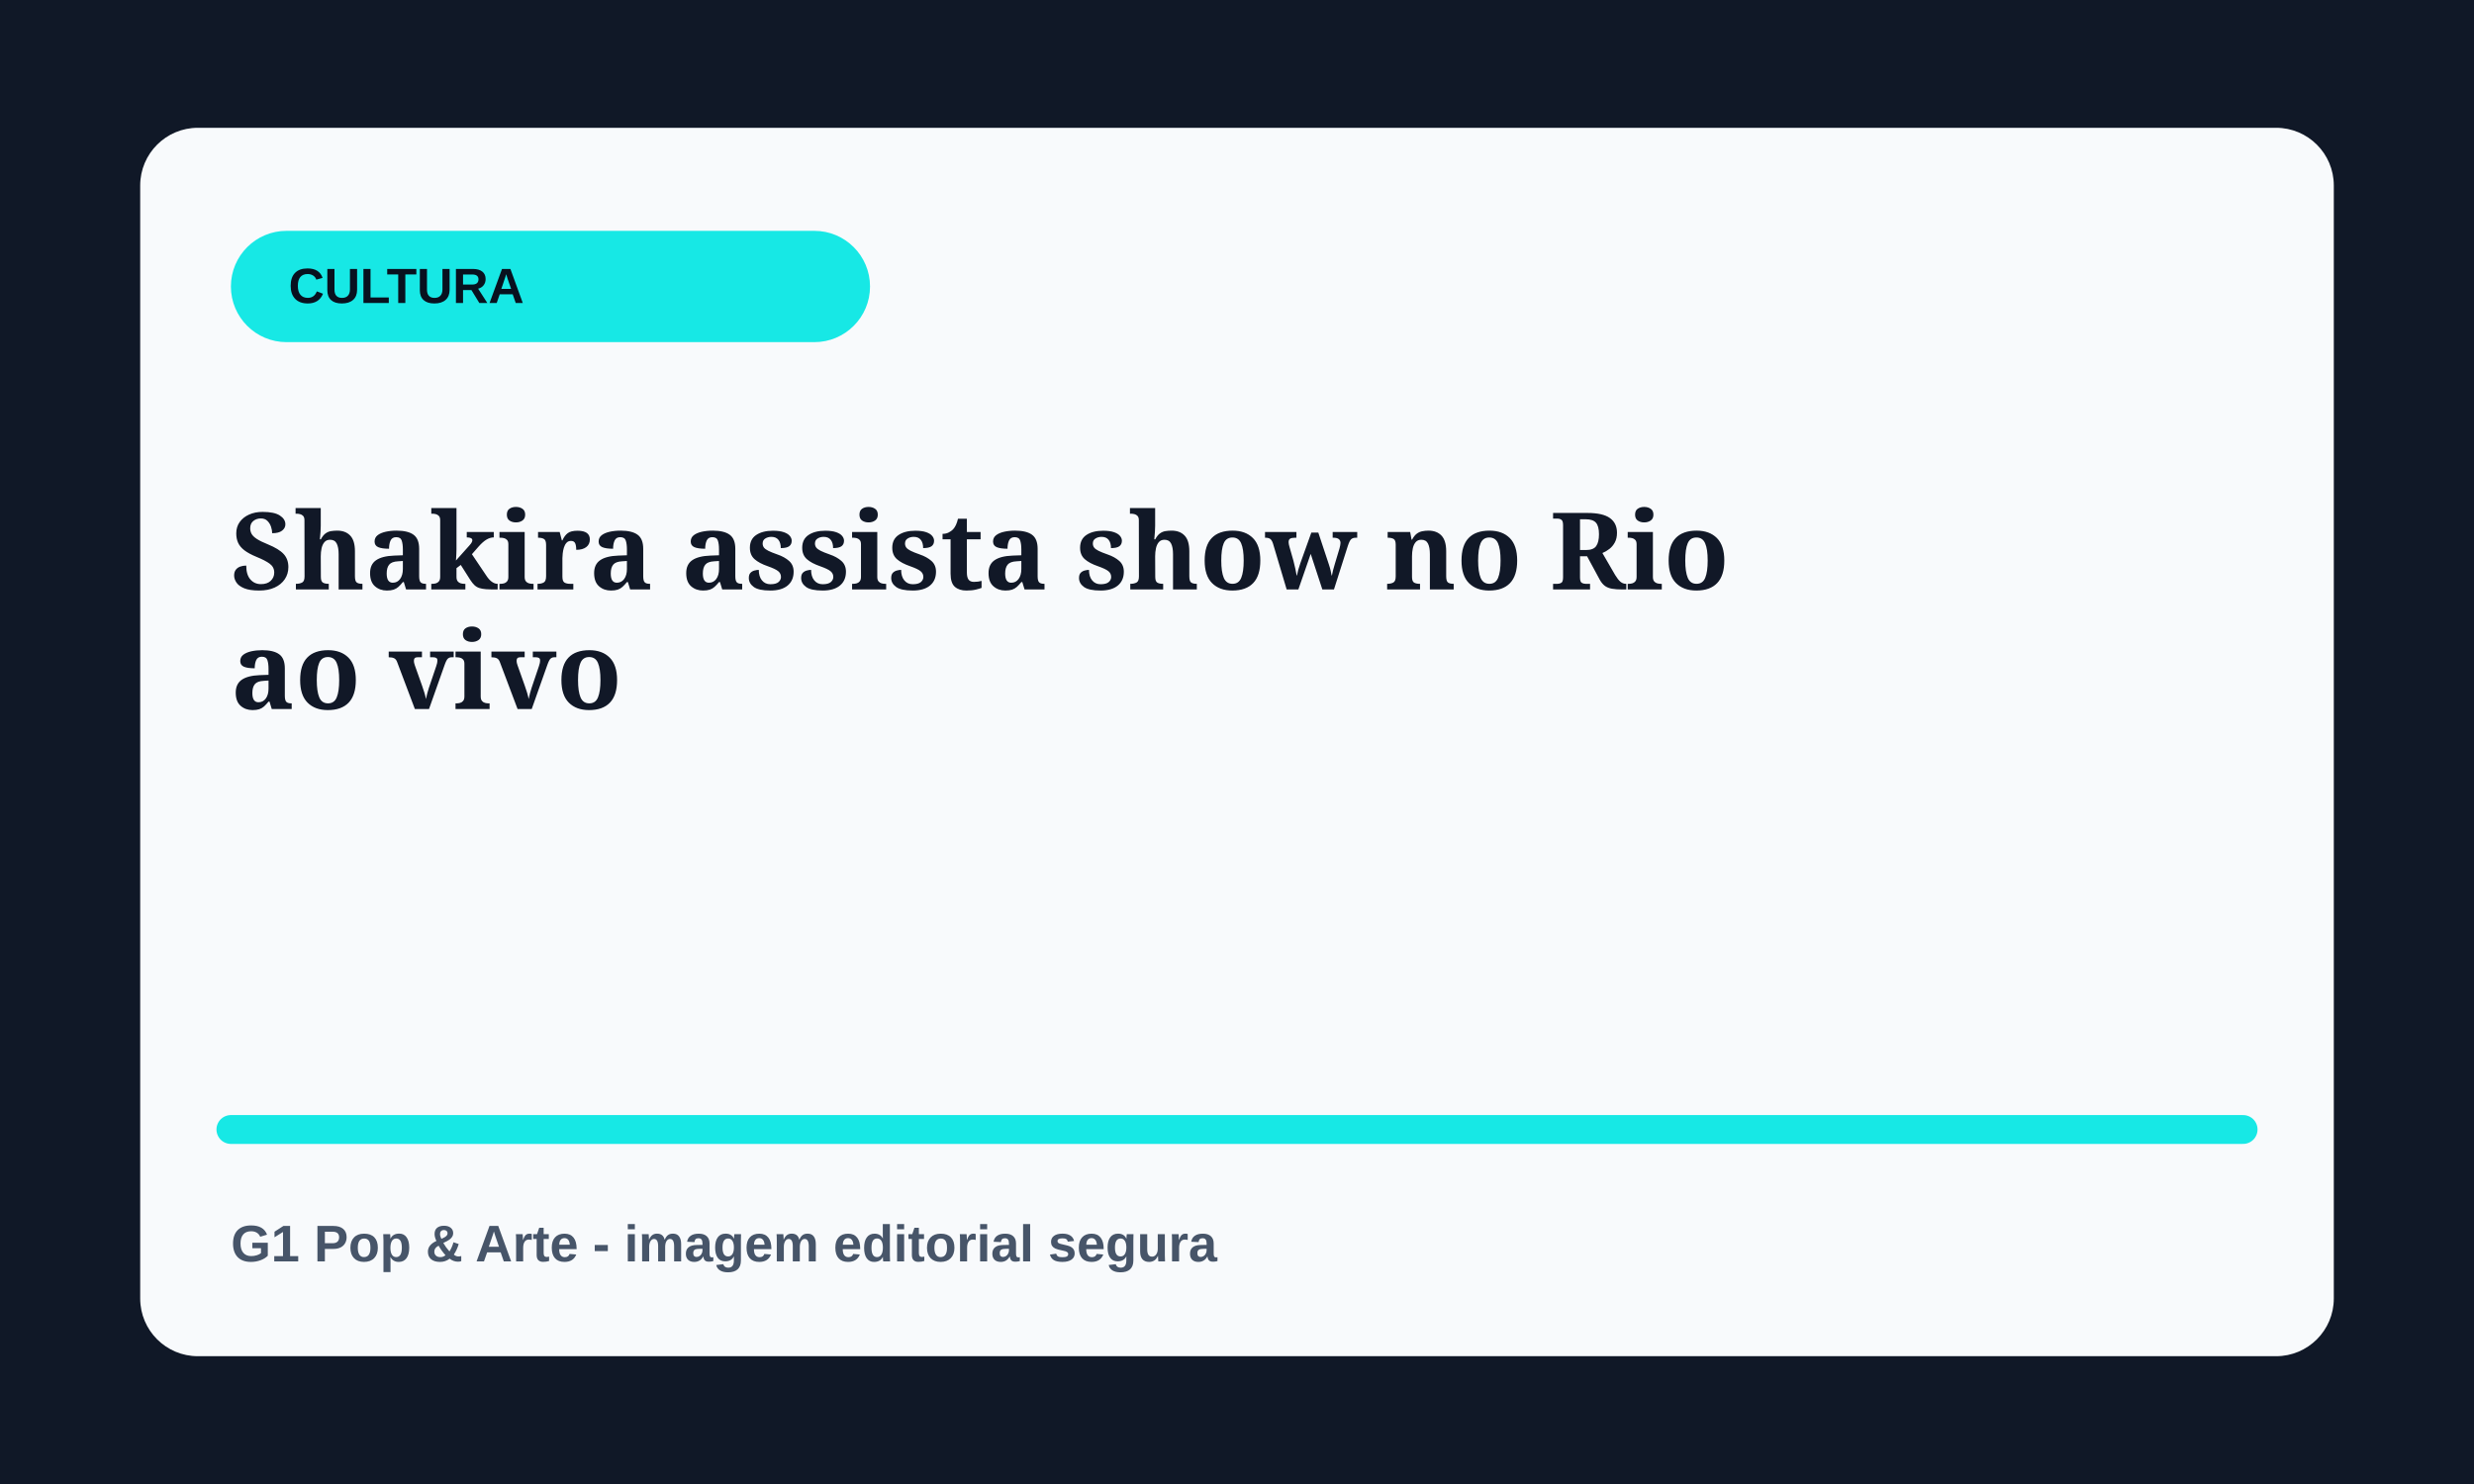
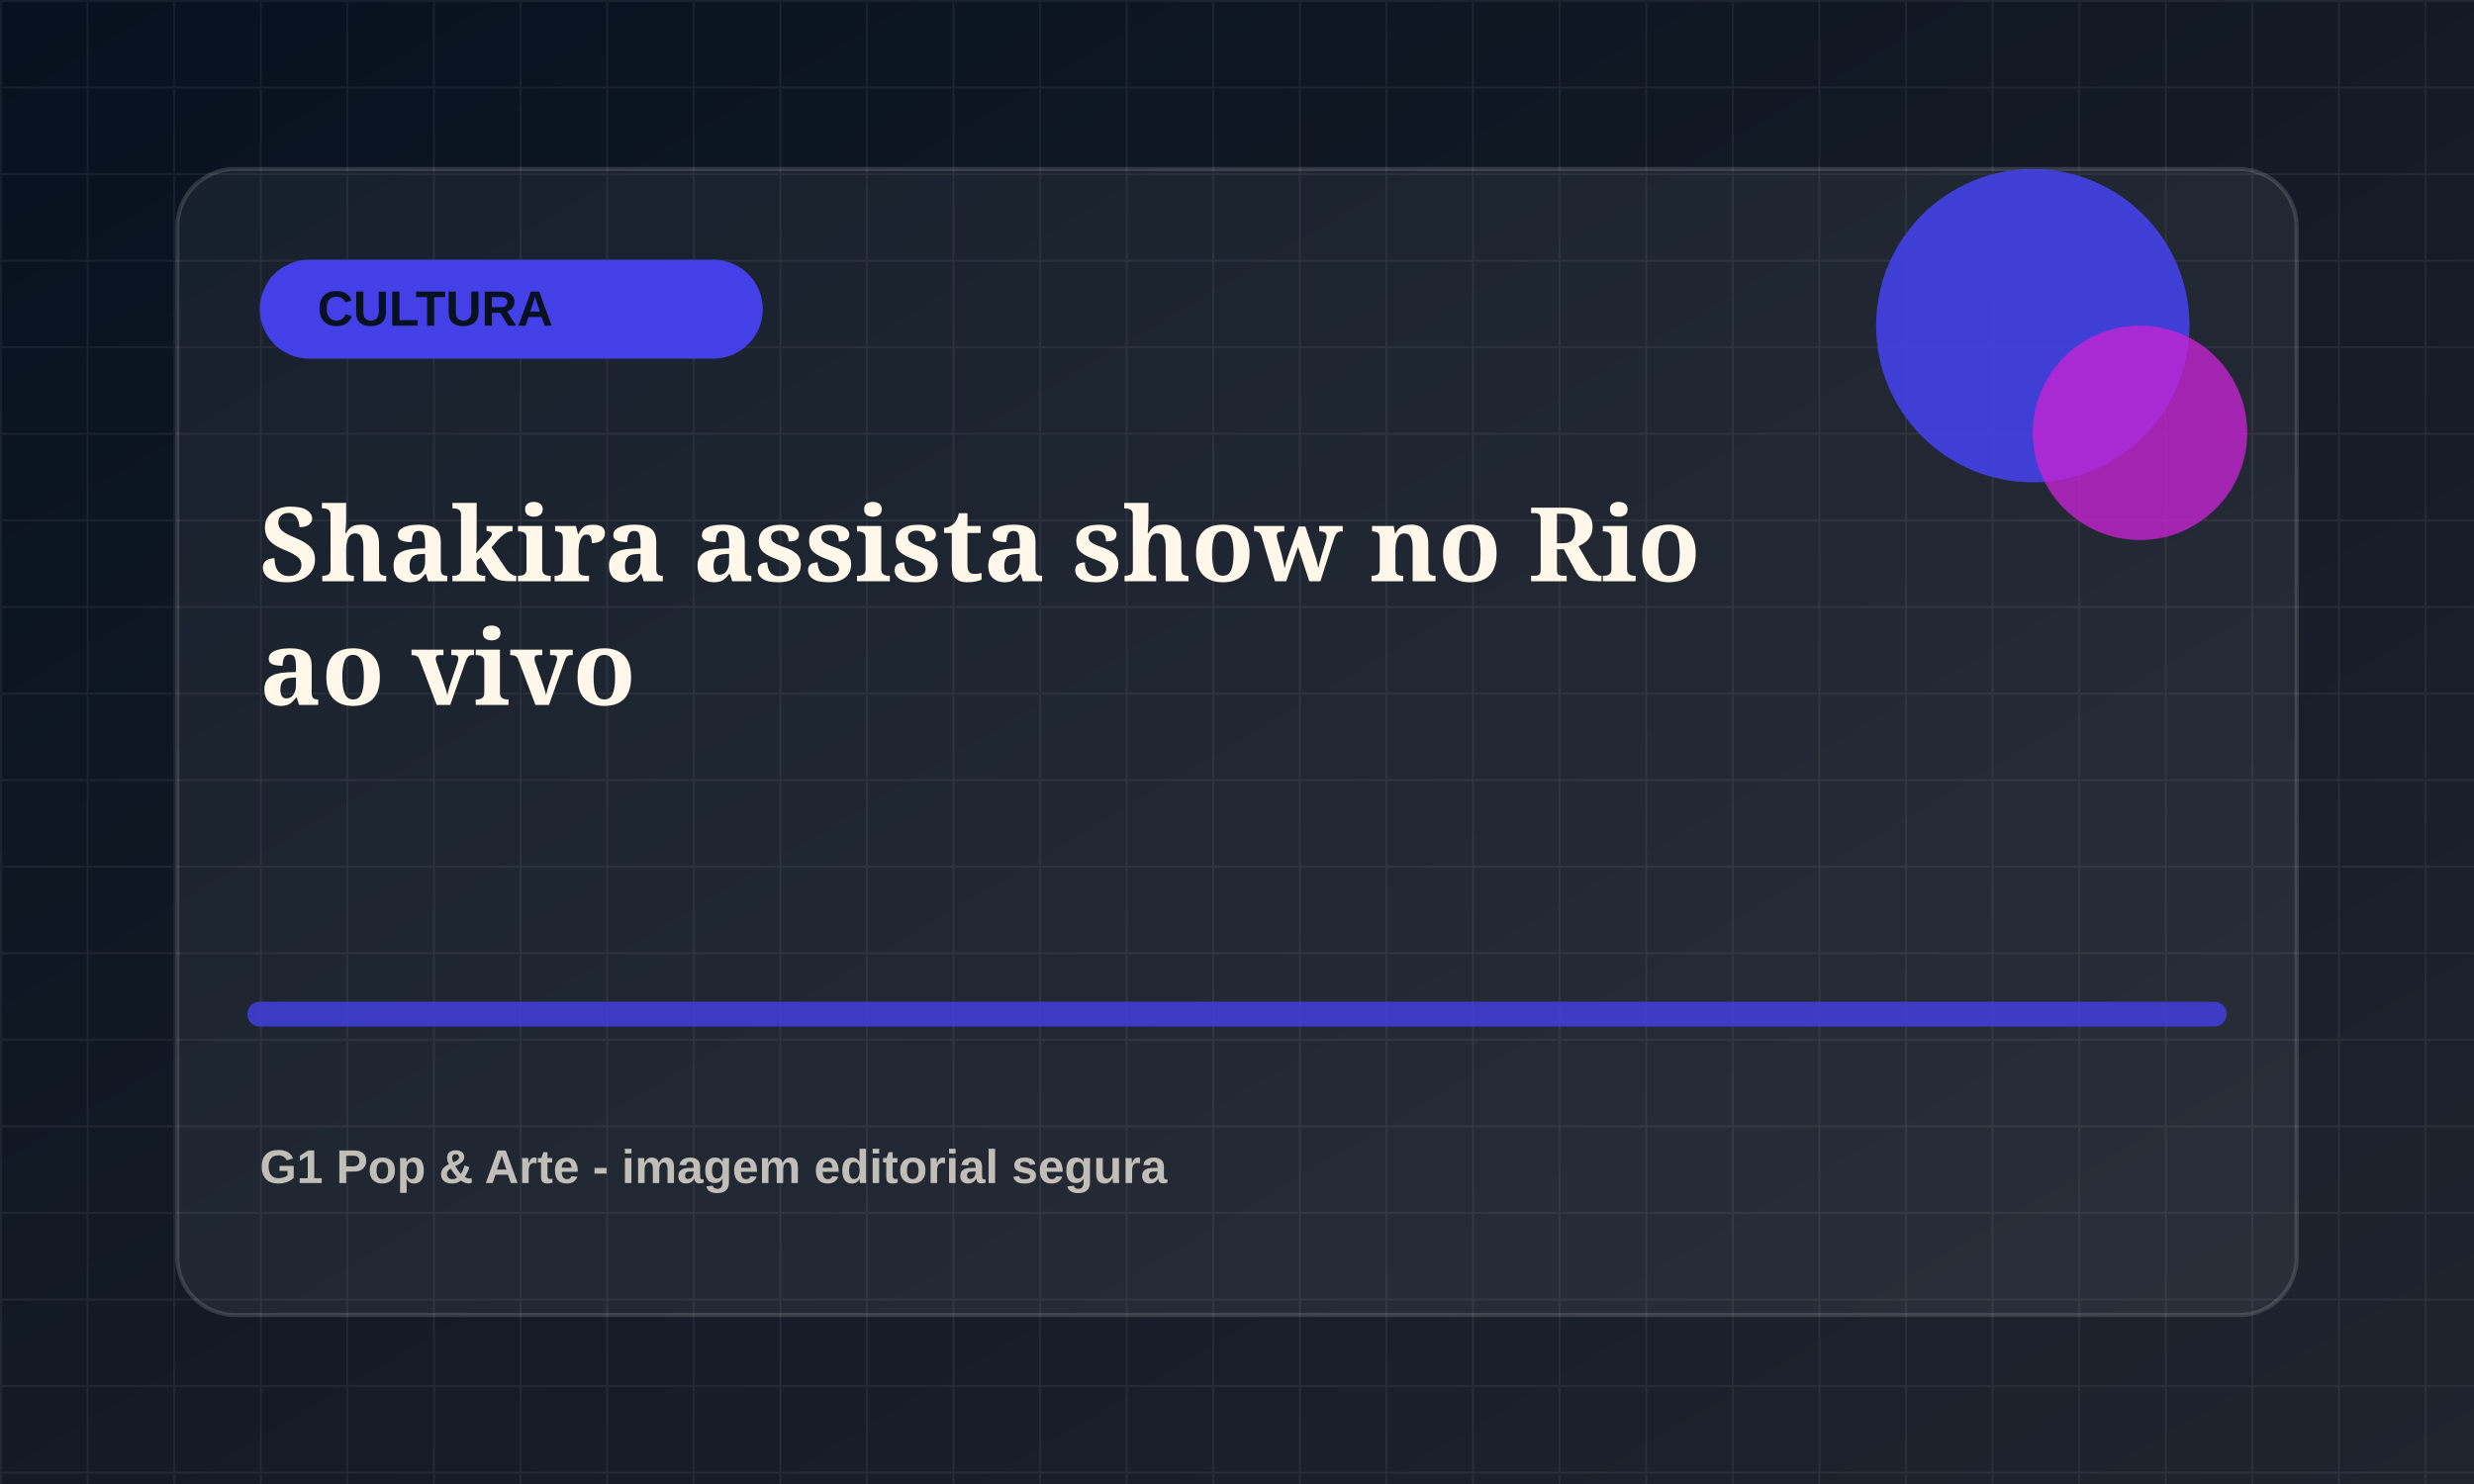
<svg xmlns="http://www.w3.org/2000/svg" viewBox="0 0 1200 720">
-   <rect width="1200" height="720" fill="#101827" />
-   <rect x="68" y="62" width="1064" height="596" rx="28" fill="#f8fafc" />
-   <rect x="112" y="112" width="310" height="54" rx="27" fill="hsl(179 82% 50%)" />
-   <text x="140" y="147" fill="#08111f" font-family="Arial, sans-serif" font-size="24" font-weight="800">CULTURA</text>
-   <text x="112" y="286" fill="#111827" font-family="Georgia, serif" font-size="52" font-weight="700">
-     <tspan x="112" dy="0">Shakira assista show no Rio</tspan>
-     <tspan x="112" dy="58">ao vivo</tspan>
+   <defs>
+     <linearGradient id="bg" x1="0" x2="1" y1="0" y2="1">
+       <stop offset="0" stop-color="#07111f" />
+       <stop offset="1" stop-color="#20242d" />
+     </linearGradient>
+     <pattern id="grid" width="42" height="42" patternUnits="userSpaceOnUse">
+       <path d="M42 0H0v42" fill="none" stroke="rgba(255,255,255,.055)" stroke-width="2" />
+     </pattern>
+   </defs>
+   <rect width="1200" height="720" fill="url(#bg)" />
+   <rect width="1200" height="720" fill="url(#grid)" />
+   <rect x="86" y="82" width="1028" height="556" rx="28" fill="rgba(255,255,255,.055)" stroke="rgba(255,255,255,.14)" stroke-width="2" />
+   <rect x="126" y="126" width="244" height="48" rx="24" fill="hsl(241 78% 58%)" />
+   <text x="154" y="158" fill="#07111f" font-family="Arial, sans-serif" font-size="24" font-weight="800">CULTURA</text>
+   <circle cx="986" cy="158" r="76" fill="hsl(241 78% 58%)" opacity=".9" />
+   <circle cx="1038" cy="210" r="52" fill="hsl(296 72% 48%)" opacity=".78" />
+   <path d="M126 492h948" stroke="hsl(241 78% 58%)" stroke-width="12" stroke-linecap="round" opacity=".82" />
+   <text x="126" y="282" fill="#fff8ea" font-family="Georgia, serif" font-size="50" font-weight="700">
+     <tspan x="126" dy="0">Shakira assista show no Rio</tspan>
+     <tspan x="126" dy="60">ao vivo</tspan>
  </text>
-   <path d="M112 548h976" stroke="hsl(179 82% 50%)" stroke-width="14" stroke-linecap="round" />
-   <text x="112" y="612" fill="#475569" font-family="Arial, sans-serif" font-size="25" font-weight="700">G1 Pop &amp; Arte - imagem editorial segura</text>
+   <text x="126" y="574" fill="rgba(255,248,234,.72)" font-family="Arial, sans-serif" font-size="23" font-weight="700">G1 Pop &amp; Arte - imagem editorial segura</text>
</svg>
